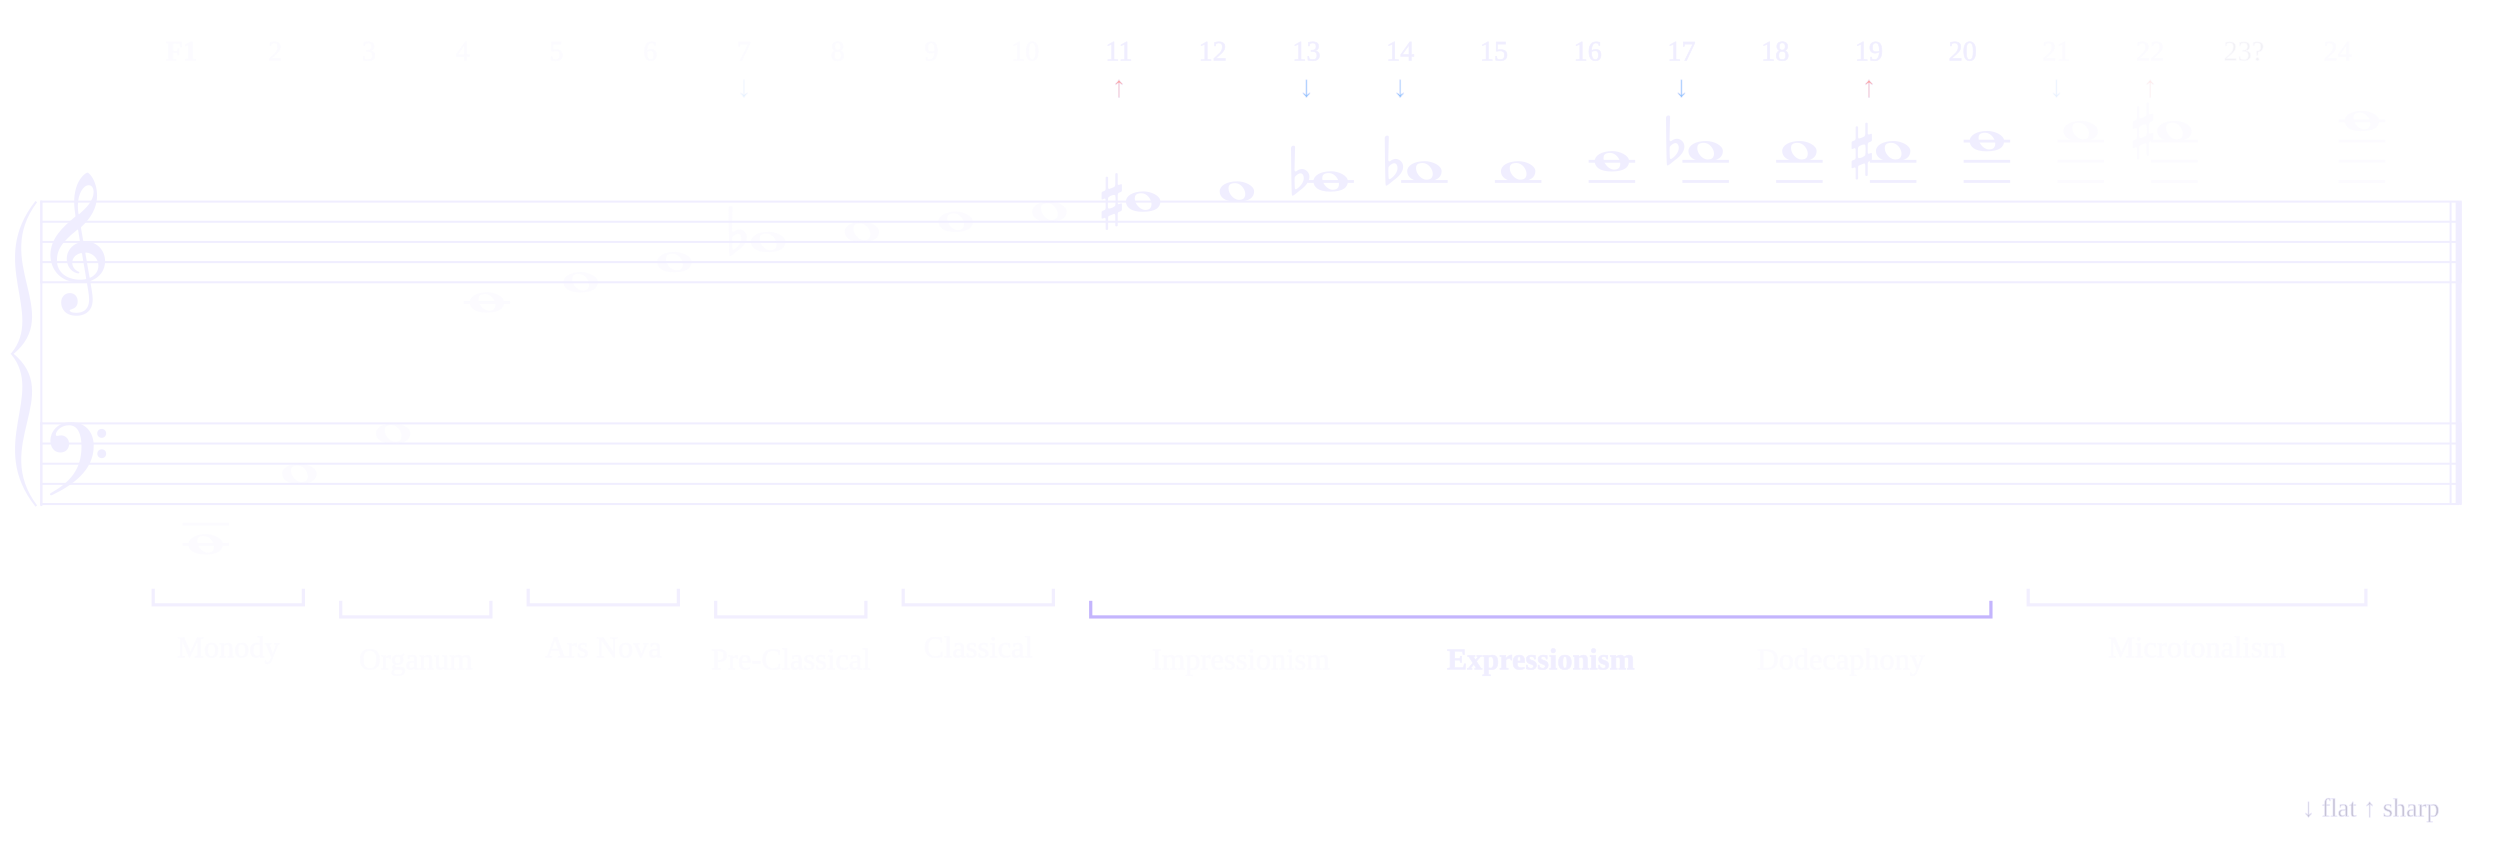
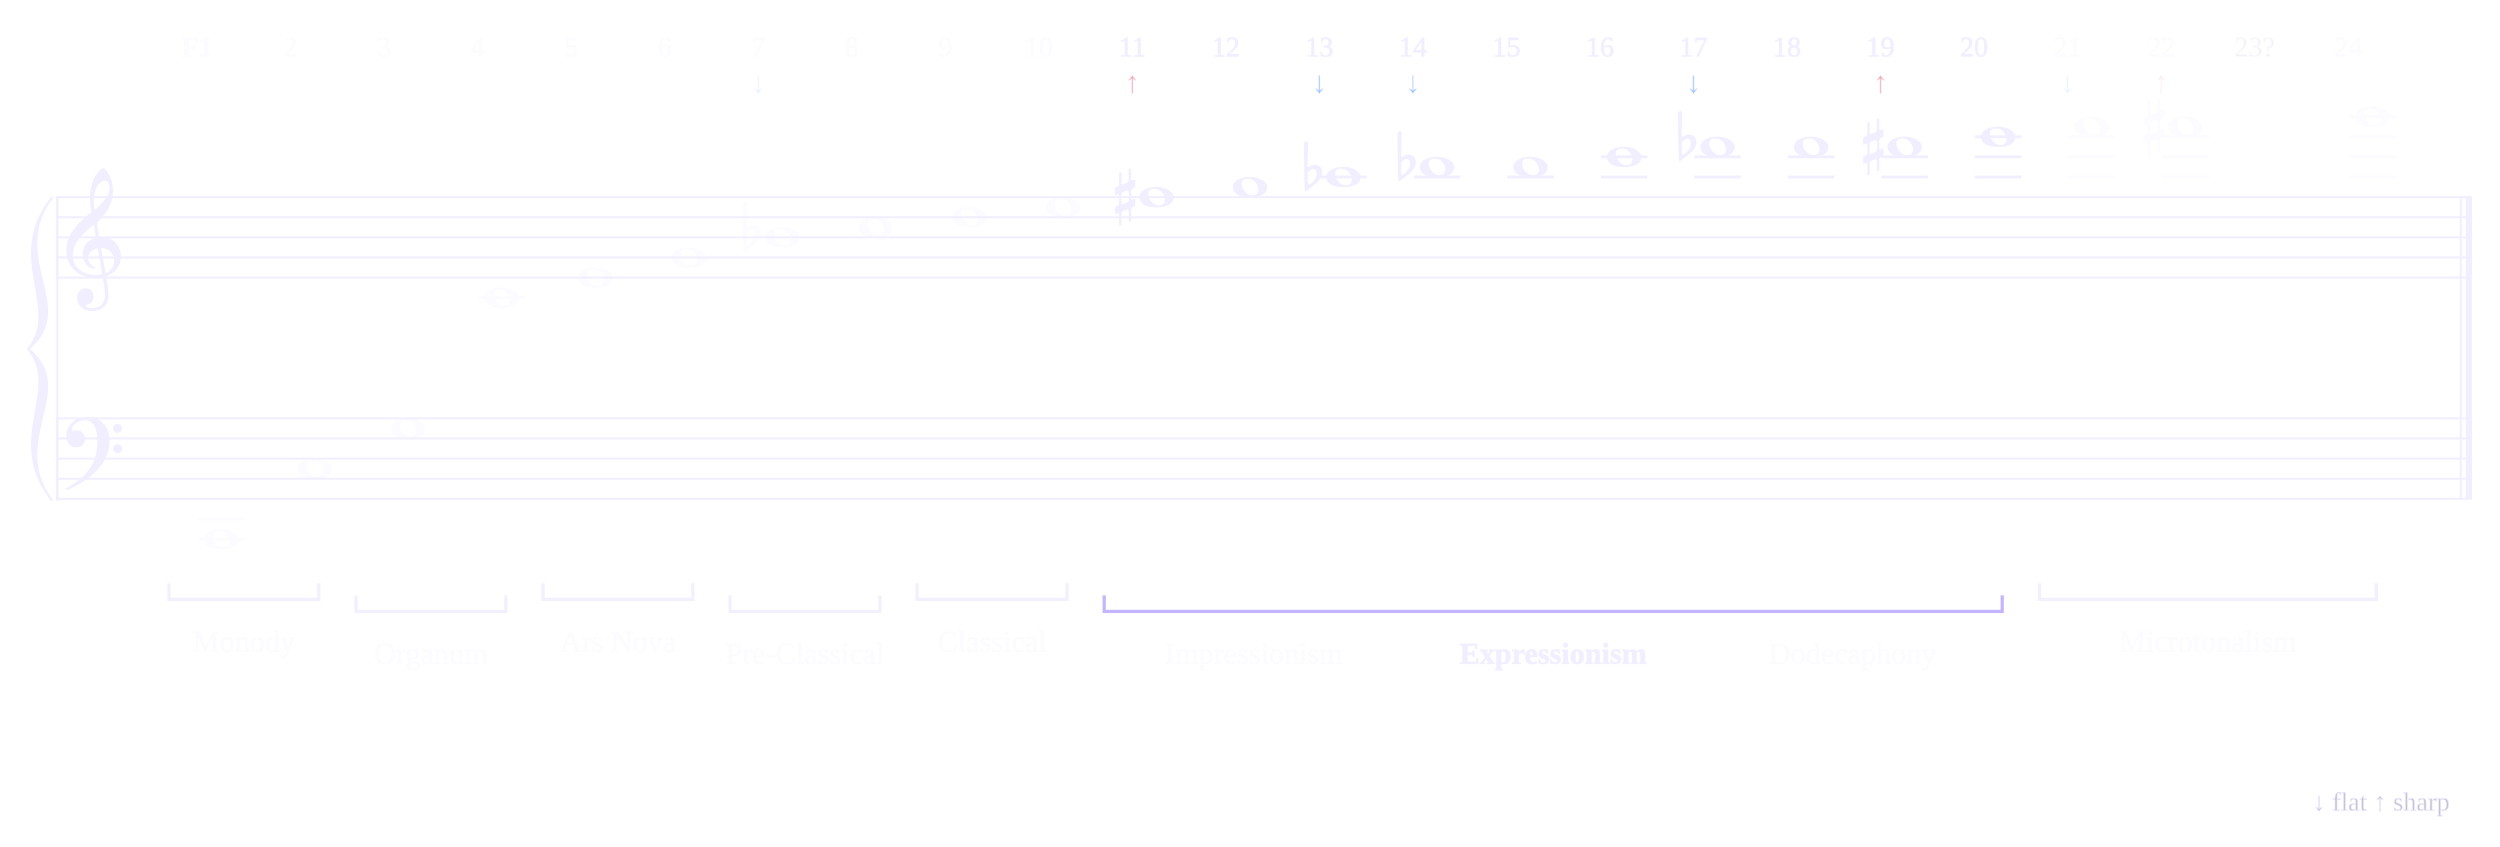
- <svg xmlns="http://www.w3.org/2000/svg" stroke-width="0.3" stroke-dasharray="none" fill="#f0eeff" stroke="#f0eeff" font-family="Arial, sans-serif" font-size="10pt" font-weight="normal" font-style="normal" viewBox="0 0 1240 420" role="img" style="width: 1240px; height: 420px;">
+ <svg xmlns="http://www.w3.org/2000/svg" stroke-width="0.3" stroke-dasharray="none" fill="#f0eeff" stroke="#f0eeff" font-family="Arial, sans-serif" font-size="10pt" font-weight="normal" font-style="normal" viewBox="-8 3 1243 419" style="width: 1240px; height: 420px;" role="img">
  <g class="vf-stave" id="vf-auto6335" stroke-width="1" fill="#f0eeff" stroke="#f0eeff">
    <path fill="none" d="M20 100L1220 100" />
    <path fill="none" d="M20 110L1220 110" />
    <path fill="none" d="M20 120L1220 120" />
    <path fill="none" d="M20 130L1220 130" />
    <path fill="none" d="M20 140L1220 140" />
  </g>
  <g class="vf-stavebarline" id="vf-auto6336" fill="#f0eeff" stroke="#f0eeff">
    <rect x="20" y="99.5" width="1" height="41" stroke="none" />
  </g>
  <g class="vf-stavebarline" id="vf-auto6337" fill="#f0eeff" stroke="#f0eeff">
    <rect x="1220" y="99.5" width="1" height="41" stroke="none" />
  </g>
  <g class="vf-clef" id="vf-auto6338" fill="#f0eeff" stroke="#f0eeff">
    <path stroke="none" d="M40.191 113.208C40.135 112.731,40.191 112.703,40.444 112.45C44.824 108.378,48.138 103.24,48.138 97.034C48.138 93.524,47.155 90.042,45.498 87.627C44.881 86.729,43.842 85.606,43.392 85.606C42.831 85.606,41.567 86.644,40.781 87.543C37.776 90.856,36.794 95.911,36.794 100.123C36.794 102.454,37.102 105.093,37.383 106.75C37.468 107.227,37.496 107.311,37.018 107.733C31.178 112.534,25 118.319,25 126.49C25 133.51,29.802 140.193,39.714 140.193C40.641 140.193,41.708 140.109,42.522 139.94C42.943 139.856,43.027 139.828,43.112 140.305C43.589 143.029,44.207 146.539,44.207 148.449C44.207 154.43,40.163 155.16,37.776 155.16C35.586 155.16,34.547 154.514,34.547 153.98C34.547 153.7,34.912 153.587,35.839 153.278C37.102 152.913,38.535 151.846,38.535 149.488C38.535 147.269,37.131 145.36,34.66 145.36C31.964 145.36,30.335 147.522,30.335 150.021C30.335 152.632,31.908 156.62,38.029 156.62C40.725 156.62,45.976 155.384,45.976 148.533C45.976 146.202,45.246 142.383,44.824 139.856C44.74 139.379,44.768 139.435,45.33 139.182C49.43 137.554,52.125 134.128,52.125 129.551C52.125 124.384,48.334 119.807,42.382 119.807C41.343 119.807,41.343 119.807,41.202 119.077M44.01 91.867C45.33 91.867,46.425 92.962,46.425 95.181C46.425 99.674,42.578 103.324,39.405 106.104C39.124 106.357,38.956 106.3,38.872 105.767C38.703 104.728,38.619 103.352,38.619 102.06C38.619 95.742,41.539 91.867,44.01 91.867M39.602 119.414C39.714 120.172,39.714 120.144,38.984 120.369C35.446 121.576,33.115 124.777,33.115 128.231C33.115 131.853,35.025 134.437,37.776 135.391C38.113 135.504,38.591 135.616,38.872 135.616C39.18 135.616,39.349 135.419,39.349 135.167C39.349 134.886,39.04 134.774,38.759 134.661C37.046 133.931,35.839 132.19,35.839 130.337C35.839 128.006,37.411 126.293,39.882 125.591C40.528 125.423,40.612 125.479,40.697 125.928L42.718 137.975C42.803 138.424,42.747 138.424,42.157 138.536C41.511 138.649,40.697 138.733,39.882 138.733C32.806 138.733,28.229 134.802,28.229 129.186C28.229 126.799,28.65 123.598,31.992 119.807C34.435 117.111,36.288 115.595,38.17 114.079C38.591 113.742,38.675 113.798,38.759 114.219M42.382 125.844C42.297 125.339,42.353 125.226,42.831 125.283C46.116 125.563,48.812 128.315,48.812 131.853C48.812 134.409,47.267 136.458,45.021 137.61C44.544 137.834,44.459 137.834,44.375 137.357" />
  </g>
  <g class="vf-stave" id="vf-auto6339" stroke-width="1" fill="#f0eeff" stroke="#f0eeff">
    <path fill="none" d="M20 210L1220 210" />
    <path fill="none" d="M20 220L1220 220" />
    <path fill="none" d="M20 230L1220 230" />
    <path fill="none" d="M20 240L1220 240" />
    <path fill="none" d="M20 250L1220 250" />
  </g>
  <g class="vf-stavebarline" id="vf-auto6340" fill="#f0eeff" stroke="#f0eeff">
    <rect x="20" y="209.5" width="1" height="41" stroke="none" />
  </g>
  <g class="vf-stavebarline" id="vf-auto6341" fill="#f0eeff" stroke="#f0eeff">
    <rect x="1220" y="209.5" width="1" height="41" stroke="none" />
  </g>
  <g class="vf-clef" id="vf-auto6342" fill="#f0eeff" stroke="#f0eeff">
    <path stroke="none" d="M35.193 209.414C28.145 209.414,25 214.552,25 218.428C25 221.657,26.685 224.437,29.97 224.437C32.525 224.437,34.266 222.668,34.266 220.168C34.266 217.585,32.357 215.956,30.391 215.956C29.296 215.956,28.875 216.237,28.37 216.237C27.836 216.237,27.696 215.928,27.696 215.507C27.696 213.907,30.139 210.93,34.266 210.93C38.535 210.93,40.416 215.142,40.416 221.488C40.416 232.776,34.828 239.094,25.393 244.458C25.028 244.654,24.803 244.879,24.803 245.188C24.803 245.44,24.972 245.665,25.337 245.665C25.534 245.665,25.758 245.609,26.011 245.469C35.951 240.611,46.481 233.422,46.481 221.123C46.481 214.103,42.185 209.414,35.193 209.414M50.44 212.727C49.177 212.727,48.222 213.682,48.222 214.946C48.222 216.209,49.177 217.164,50.44 217.164C51.676 217.164,52.659 216.209,52.659 214.946C52.659 213.682,51.676 212.727,50.44 212.727M50.469 222.864C49.233 222.864,48.278 223.791,48.278 225.054C48.278 226.318,49.233 227.245,50.469 227.245C51.732 227.245,52.659 226.318,52.659 225.054C52.659 223.791,51.732 222.864,50.469 222.864" />
  </g>
  <path fill="#f0eeff" stroke="none" d="M18 100C-4.8 130.2,31.2 155.115,6 175.5C31.2 195.885,-4.8 220.8,18 251C-6 220.8,22.8 195.885,6 175.5C22.8 155.115,-6 130.2,18 100" />
  <path stroke-width="1" fill="none" stroke="#f0eeff" d="M18 100C-4.8 130.2,31.2 155.115,6 175.5C31.2 195.885,-4.8 220.8,18 251C-6 220.8,22.8 195.885,6 175.5C22.8 155.115,-6 130.2,18 100" />
  <rect x="20" y="100" width="1" height="151" fill="#f0eeff" stroke="none" />
  <rect x="1215" y="100" width="1" height="150" fill="#f0eeff" stroke="none" />
  <rect x="1218" y="100" width="3" height="150" fill="#f0eeff" stroke="none" />
  <g fill="#f0eeff" stroke="#f0eeff" opacity="0.22">
    <g class="vf-stavenote" id="vf-auto6346">
      <path stroke-width="1.4" fill="none" stroke="#f0eeff" d="M90.464 260L113.536 260" />
      <path stroke-width="1.4" fill="none" stroke="#f0eeff" d="M90.464 270L113.536 270" />
      <g class="vf-notehead" id="vf-auto6349" pointer-events="bounding-box">
        <path stroke="none" d="M102.197 264.946C96.833 264.946,93.464 267.164,93.464 269.916C93.464 272.64,95.766 275.054,101.803 275.054C108.43 275.054,110.536 272.752,110.536 269.916C110.536 267.052,105.959 264.946,102.197 264.946M97.956 267.445C98.406 266.041,99.894 265.844,101.158 265.844C103.938 265.844,106.156 268.821,106.156 271.264C106.156 272.499,105.622 273.65,104.303 273.959C103.909 274.072,103.46 274.128,103.039 274.128C101.579 274.128,100.091 273.145,99.248 272.022C98.434 271.095,97.844 269.719,97.844 268.428C97.844 268.091,97.872 267.782,97.956 267.445" />
      </g>
    </g>
    <text x="90" y="30" fill="#f0eeff" font-family="Georgia, &quot;Times New Roman&quot;, serif" font-size="14" text-anchor="middle" font-weight="bold">F1</text>
  </g>
  <g fill="#f0eeff" stroke="#f0eeff" opacity="0.22">
    <g class="vf-stavenote" id="vf-auto6350">
      <g class="vf-notehead" id="vf-auto6353" pointer-events="bounding-box">
        <path stroke="none" d="M148.697 229.946C143.333 229.946,139.964 232.164,139.964 234.916C139.964 237.64,142.266 240.054,148.303 240.054C154.93 240.054,157.036 237.752,157.036 234.916C157.036 232.052,152.459 229.946,148.697 229.946M144.456 232.445C144.906 231.041,146.394 230.844,147.658 230.844C150.438 230.844,152.656 233.821,152.656 236.264C152.656 237.499,152.122 238.65,150.803 238.959C150.409 239.072,149.96 239.128,149.539 239.128C148.079 239.128,146.591 238.145,145.748 237.022C144.934 236.095,144.344 234.719,144.344 233.428C144.344 233.091,144.372 232.782,144.456 232.445" />
      </g>
    </g>
    <text x="136.5" y="30" fill="#f0eeff" font-family="Georgia, &quot;Times New Roman&quot;, serif" font-size="14" text-anchor="middle">2</text>
  </g>
  <g fill="#f0eeff" stroke="#f0eeff" opacity="0.22">
    <g class="vf-stavenote" id="vf-auto6354">
      <g class="vf-notehead" id="vf-auto6357" pointer-events="bounding-box">
        <path stroke="none" d="M195.197 209.946C189.833 209.946,186.464 212.164,186.464 214.916C186.464 217.64,188.766 220.054,194.803 220.054C201.43 220.054,203.536 217.752,203.536 214.916C203.536 212.052,198.959 209.946,195.197 209.946M190.956 212.445C191.406 211.041,192.894 210.844,194.158 210.844C196.938 210.844,199.156 213.821,199.156 216.264C199.156 217.499,198.622 218.65,197.303 218.959C196.909 219.072,196.46 219.128,196.039 219.128C194.579 219.128,193.091 218.145,192.248 217.022C191.434 216.095,190.844 214.719,190.844 213.428C190.844 213.091,190.872 212.782,190.956 212.445" />
      </g>
    </g>
    <text x="183" y="30" fill="#f0eeff" font-family="Georgia, &quot;Times New Roman&quot;, serif" font-size="14" text-anchor="middle">3</text>
  </g>
  <g fill="#f0eeff" stroke="#f0eeff" opacity="0.22">
    <g class="vf-stavenote" id="vf-auto6358">
      <path stroke-width="1.4" fill="none" stroke="#f0eeff" d="M229.964 150L253.036 150" />
      <g class="vf-notehead" id="vf-auto6361" pointer-events="bounding-box">
        <path stroke="none" d="M241.697 144.946C236.333 144.946,232.964 147.164,232.964 149.916C232.964 152.64,235.266 155.054,241.303 155.054C247.93 155.054,250.036 152.752,250.036 149.916C250.036 147.052,245.459 144.946,241.697 144.946M237.456 147.445C237.906 146.041,239.394 145.844,240.658 145.844C243.438 145.844,245.656 148.821,245.656 151.264C245.656 152.499,245.122 153.65,243.803 153.959C243.409 154.072,242.96 154.128,242.539 154.128C241.079 154.128,239.591 153.145,238.748 152.022C237.934 151.095,237.344 149.719,237.344 148.428C237.344 148.091,237.372 147.782,237.456 147.445" />
      </g>
    </g>
    <text x="229.5" y="30" fill="#f0eeff" font-family="Georgia, &quot;Times New Roman&quot;, serif" font-size="14" text-anchor="middle">4</text>
  </g>
  <g fill="#f0eeff" stroke="#f0eeff" opacity="0.22">
    <g class="vf-stavenote" id="vf-auto6362">
      <g class="vf-notehead" id="vf-auto6365" pointer-events="bounding-box">
        <path stroke="none" d="M288.197 134.946C282.833 134.946,279.464 137.164,279.464 139.916C279.464 142.64,281.766 145.054,287.803 145.054C294.43 145.054,296.536 142.752,296.536 139.916C296.536 137.052,291.959 134.946,288.197 134.946M283.956 137.445C284.406 136.041,285.894 135.844,287.158 135.844C289.938 135.844,292.156 138.821,292.156 141.264C292.156 142.499,291.622 143.65,290.303 143.959C289.909 144.072,289.46 144.128,289.039 144.128C287.579 144.128,286.091 143.145,285.248 142.022C284.434 141.095,283.844 139.719,283.844 138.428C283.844 138.091,283.872 137.782,283.956 137.445" />
      </g>
    </g>
    <text x="276" y="30" fill="#f0eeff" font-family="Georgia, &quot;Times New Roman&quot;, serif" font-size="14" text-anchor="middle">5</text>
  </g>
  <g fill="#f0eeff" stroke="#f0eeff" opacity="0.22">
    <g class="vf-stavenote" id="vf-auto6366">
      <g class="vf-notehead" id="vf-auto6369" pointer-events="bounding-box">
        <path stroke="none" d="M334.697 124.946C329.333 124.946,325.964 127.164,325.964 129.916C325.964 132.64,328.266 135.054,334.303 135.054C340.93 135.054,343.036 132.752,343.036 129.916C343.036 127.052,338.459 124.946,334.697 124.946M330.456 127.445C330.906 126.041,332.394 125.844,333.658 125.844C336.438 125.844,338.656 128.821,338.656 131.264C338.656 132.499,338.122 133.65,336.803 133.959C336.409 134.072,335.96 134.128,335.539 134.128C334.079 134.128,332.591 133.145,331.748 132.022C330.934 131.095,330.344 129.719,330.344 128.428C330.344 128.091,330.372 127.782,330.456 127.445" />
      </g>
    </g>
    <text x="322.5" y="30" fill="#f0eeff" font-family="Georgia, &quot;Times New Roman&quot;, serif" font-size="14" text-anchor="middle">6</text>
  </g>
  <g fill="#f0eeff" stroke="#f0eeff" opacity="0.22">
    <g class="vf-stavenote" id="vf-auto6370">
      <g class="vf-notehead" id="vf-auto6373" pointer-events="bounding-box">
        <path stroke="none" d="M381.197 114.946C375.833 114.946,372.464 117.164,372.464 119.916C372.464 122.64,374.766 125.054,380.803 125.054C387.43 125.054,389.536 122.752,389.536 119.916C389.536 117.052,384.959 114.946,381.197 114.946M376.956 117.445C377.406 116.041,378.894 115.844,380.158 115.844C382.938 115.844,385.156 118.821,385.156 121.264C385.156 122.499,384.622 123.65,383.303 123.959C382.909 124.072,382.46 124.128,382.039 124.128C380.579 124.128,379.091 123.145,378.248 122.022C377.434 121.095,376.844 119.719,376.844 118.428C376.844 118.091,376.872 117.782,376.956 117.445" />
        <path stroke="none" d="M361.815 126.88C361.955 127.048,362.068 127.076,362.18 127.076C362.32 127.076,362.433 126.992,362.433 126.992C363.64 126.318,364.623 125.223,365.634 124.521C369.228 122.022,370.464 119.551,370.464 117.697C370.464 115.395,368.695 113.935,366.841 113.822C366.139 113.822,365.185 114.131,364.623 114.496C364.37 114.693,363.921 115.058,363.724 115.058C363.64 115.058,363.612 115.058,363.528 115.03C363.247 114.918,363.079 114.609,363.079 114.328C363.107 113.457,363.359 103.742,363.359 102.927C363.359 102.478,362.994 102.253,362.601 102.253C362.012 102.253,361.366 102.647,361.338 103.377C361.338 103.377,361.506 126.458,361.815 126.88M363.247 123.285C363.247 123.285,363.107 120.842,363.107 119.242C363.107 118.596,363.163 118.091,363.191 117.95C363.472 117.136,365.1 115.956,366.027 115.956C367.206 115.956,367.684 117.304,367.684 118.315C367.684 120.477,365.83 122.668,364.09 123.763C363.921 123.847,363.809 123.875,363.696 123.875C363.331 123.875,363.247 123.482,363.247 123.285" />
      </g>
    </g>
    <text x="369" y="30" fill="#f0eeff" font-family="Georgia, &quot;Times New Roman&quot;, serif" font-size="14" text-anchor="middle">7</text>
    <text x="369" y="48" fill="#93c5fd" font-family="Georgia, &quot;Times New Roman&quot;, serif" font-size="15" text-anchor="middle">↓</text>
  </g>
  <g fill="#f0eeff" stroke="#f0eeff" opacity="0.22">
    <g class="vf-stavenote" id="vf-auto6376">
      <g class="vf-notehead" id="vf-auto6379" pointer-events="bounding-box">
        <path stroke="none" d="M427.697 109.946C422.333 109.946,418.964 112.164,418.964 114.916C418.964 117.64,421.266 120.054,427.303 120.054C433.93 120.054,436.036 117.752,436.036 114.916C436.036 112.052,431.459 109.946,427.697 109.946M423.456 112.445C423.906 111.041,425.394 110.844,426.658 110.844C429.438 110.844,431.656 113.821,431.656 116.264C431.656 117.499,431.122 118.65,429.803 118.959C429.409 119.072,428.96 119.128,428.539 119.128C427.079 119.128,425.591 118.145,424.748 117.022C423.934 116.095,423.344 114.719,423.344 113.428C423.344 113.091,423.372 112.782,423.456 112.445" />
      </g>
    </g>
    <text x="415.5" y="30" fill="#f0eeff" font-family="Georgia, &quot;Times New Roman&quot;, serif" font-size="14" text-anchor="middle">8</text>
  </g>
  <g fill="#f0eeff" stroke="#f0eeff" opacity="0.22">
    <g class="vf-stavenote" id="vf-auto6380">
      <g class="vf-notehead" id="vf-auto6383" pointer-events="bounding-box">
        <path stroke="none" d="M474.197 104.946C468.833 104.946,465.464 107.164,465.464 109.916C465.464 112.64,467.766 115.054,473.803 115.054C480.43 115.054,482.536 112.752,482.536 109.916C482.536 107.052,477.959 104.946,474.197 104.946M469.956 107.445C470.406 106.041,471.894 105.844,473.158 105.844C475.938 105.844,478.156 108.821,478.156 111.264C478.156 112.499,477.622 113.65,476.303 113.959C475.909 114.072,475.46 114.128,475.039 114.128C473.579 114.128,472.091 113.145,471.248 112.022C470.434 111.095,469.844 109.719,469.844 108.428C469.844 108.091,469.872 107.782,469.956 107.445" />
      </g>
    </g>
    <text x="462" y="30" fill="#f0eeff" font-family="Georgia, &quot;Times New Roman&quot;, serif" font-size="14" text-anchor="middle">9</text>
  </g>
  <g fill="#f0eeff" stroke="#f0eeff" opacity="0.22">
    <g class="vf-stavenote" id="vf-auto6384">
      <g class="vf-notehead" id="vf-auto6387" pointer-events="bounding-box">
        <path stroke="none" d="M520.697 99.946C515.333 99.946,511.964 102.164,511.964 104.916C511.964 107.64,514.266 110.054,520.303 110.054C526.93 110.054,529.036 107.752,529.036 104.916C529.036 102.052,524.459 99.946,520.697 99.946M516.456 102.445C516.906 101.041,518.394 100.844,519.658 100.844C522.438 100.844,524.656 103.821,524.656 106.264C524.656 107.499,524.122 108.65,522.803 108.959C522.409 109.072,521.96 109.128,521.539 109.128C520.079 109.128,518.591 108.145,517.748 107.022C516.934 106.095,516.344 104.719,516.344 103.428C516.344 103.091,516.372 102.782,516.456 102.445" />
      </g>
    </g>
    <text x="508.5" y="30" fill="#f0eeff" font-family="Georgia, &quot;Times New Roman&quot;, serif" font-size="14" text-anchor="middle">10</text>
  </g>
  <g fill="#f0eeff" stroke="#f0eeff">
    <g class="vf-stavenote" id="vf-auto6388">
      <g class="vf-notehead" id="vf-auto6391" pointer-events="bounding-box">
        <path stroke="none" d="M567.197 94.946C561.833 94.946,558.464 97.164,558.464 99.916C558.464 102.64,560.766 105.054,566.803 105.054C573.43 105.054,575.536 102.752,575.536 99.916C575.536 97.052,570.959 94.946,567.197 94.946M562.956 97.445C563.406 96.041,564.894 95.844,566.158 95.844C568.938 95.844,571.156 98.821,571.156 101.264C571.156 102.499,570.622 103.65,569.303 103.959C568.909 104.072,568.46 104.128,568.039 104.128C566.579 104.128,565.091 103.145,564.248 102.022C563.434 101.095,562.844 99.719,562.844 98.428C562.844 98.091,562.872 97.782,562.956 97.445" />
        <path stroke="none" d="M555.958 95.226C556.239 95.114,556.464 94.777,556.464 94.552L556.464 91.66C556.464 91.464,556.323 91.351,556.155 91.351C556.099 91.351,556.042 91.351,555.958 91.379C555.958 91.379,555.144 91.716,554.947 91.744C554.667 91.744,554.386 91.548,554.386 91.239L554.386 86.297C554.386 86.044,554.133 85.848,553.824 85.848C553.431 85.848,553.178 86.044,553.178 86.297L553.178 91.548C553.122 91.941,553.01 92.475,552.645 92.727C552.167 93.008,550.792 93.57,550.09 93.738C549.753 93.738,549.612 93.261,549.612 92.924L549.612 88.066C549.612 87.841,549.331 87.617,549.051 87.617C548.657 87.617,548.405 87.841,548.405 88.066L548.405 93.542C548.405 94.103,548.152 94.496,547.927 94.609C547.675 94.749,546.86 95.058,546.86 95.058C546.58 95.142,546.383 95.479,546.383 95.704L546.383 98.596C546.383 98.821,546.495 98.961,546.748 98.961L546.832 98.905C546.86 98.905,547.478 98.652,547.787 98.512L547.843 98.456C548.152 98.456,548.405 98.877,548.405 99.186L548.405 103.201C548.405 103.65,548.208 104.015,547.955 104.128C547.731 104.212,546.86 104.577,546.86 104.577C546.58 104.661,546.383 104.97,546.383 105.223L546.383 108.087C546.383 108.34,546.495 108.452,546.748 108.452L546.832 108.424C546.86 108.424,547.422 108.171,547.787 108.059C547.843 108.003,547.871 108.003,547.927 108.003C548.208 108.003,548.405 108.452,548.405 108.649L548.405 113.619C548.405 113.872,548.657 114.068,548.938 114.068C549.331 114.068,549.612 113.872,549.612 113.619L549.612 108.003C549.612 107.469,549.809 107.188,550.033 107.104L552.476 106.093C552.476 106.093,552.532 106.093,552.532 106.093L552.617 106.065C552.982 106.065,553.178 106.543,553.178 106.795L553.178 111.85C553.178 112.102,553.431 112.299,553.712 112.299C554.133 112.299,554.386 112.102,554.386 111.85L554.386 106.093C554.386 105.784,554.554 105.307,554.835 105.167C555.116 105.054,555.958 104.717,555.958 104.717C556.239 104.605,556.464 104.296,556.464 104.044L556.464 101.179C556.464 100.983,556.323 100.842,556.155 100.842C556.099 100.842,556.042 100.842,555.958 100.899L554.919 101.292C554.667 101.292,554.386 101.039,554.386 100.562L554.386 96.799C554.386 96.518,554.582 95.76,554.919 95.62M553.178 101.825C552.926 102.64,551.044 103.426,550.09 103.426C549.865 103.426,549.668 103.37,549.612 103.229C549.528 103.061,549.5 102.19,549.5 101.207C549.5 99.972,549.528 98.54,549.612 98.231C549.696 97.529,551.55 96.687,552.561 96.687C552.841 96.687,553.094 96.771,553.178 96.939C553.263 97.136,553.347 98.147,553.347 99.242C553.347 100.337,553.263 101.46,553.178 101.825" />
      </g>
    </g>
    <text x="555" y="30" fill="#f0eeff" font-family="Georgia, &quot;Times New Roman&quot;, serif" font-size="14" text-anchor="middle">11</text>
    <text x="555" y="48" fill="#fca5a5" font-family="Georgia, &quot;Times New Roman&quot;, serif" font-size="15" text-anchor="middle">↑</text>
  </g>
  <g fill="#f0eeff" stroke="#f0eeff">
    <g class="vf-stavenote" id="vf-auto6394">
      <g class="vf-notehead" id="vf-auto6397" pointer-events="bounding-box">
        <path stroke="none" d="M613.697 89.946C608.333 89.946,604.964 92.164,604.964 94.916C604.964 97.64,607.266 100.054,613.303 100.054C619.93 100.054,622.036 97.752,622.036 94.916C622.036 92.052,617.459 89.946,613.697 89.946M609.456 92.445C609.906 91.041,611.394 90.844,612.658 90.844C615.438 90.844,617.656 93.821,617.656 96.264C617.656 97.499,617.122 98.65,615.803 98.959C615.409 99.072,614.96 99.128,614.539 99.128C613.079 99.128,611.591 98.145,610.748 97.022C609.934 96.095,609.344 94.719,609.344 93.428C609.344 93.091,609.372 92.782,609.456 92.445" />
      </g>
    </g>
    <text x="601.5" y="30" fill="#f0eeff" font-family="Georgia, &quot;Times New Roman&quot;, serif" font-size="14" text-anchor="middle">12</text>
  </g>
  <g fill="#f0eeff" stroke="#f0eeff">
    <g class="vf-stavenote" id="vf-auto6398">
      <path stroke-width="1.4" fill="none" stroke="#f0eeff" d="M648.464 90L671.536 90" />
      <g class="vf-notehead" id="vf-auto6401" pointer-events="bounding-box">
        <path stroke="none" d="M660.197 84.946C654.833 84.946,651.464 87.164,651.464 89.916C651.464 92.64,653.766 95.054,659.803 95.054C666.43 95.054,668.536 92.752,668.536 89.916C668.536 87.052,663.959 84.946,660.197 84.946M655.956 87.445C656.406 86.041,657.894 85.844,659.158 85.844C661.938 85.844,664.156 88.821,664.156 91.264C664.156 92.499,663.622 93.65,662.303 93.959C661.909 94.072,661.46 94.128,661.039 94.128C659.579 94.128,658.091 93.145,657.248 92.022C656.434 91.095,655.844 89.719,655.844 88.428C655.844 88.091,655.872 87.782,655.956 87.445" />
        <path stroke="none" d="M640.815 96.88C640.955 97.048,641.068 97.076,641.18 97.076C641.32 97.076,641.433 96.992,641.433 96.992C642.64 96.318,643.623 95.223,644.634 94.521C648.228 92.022,649.464 89.551,649.464 87.697C649.464 85.395,647.695 83.935,645.841 83.822C645.139 83.822,644.185 84.131,643.623 84.496C643.37 84.693,642.921 85.058,642.724 85.058C642.64 85.058,642.612 85.058,642.528 85.03C642.247 84.918,642.079 84.609,642.079 84.328C642.107 83.457,642.359 73.742,642.359 72.927C642.359 72.478,641.994 72.253,641.601 72.253C641.012 72.253,640.366 72.647,640.338 73.377C640.338 73.377,640.506 96.458,640.815 96.88M642.247 93.285C642.247 93.285,642.107 90.842,642.107 89.242C642.107 88.596,642.163 88.091,642.191 87.95C642.472 87.136,644.1 85.956,645.027 85.956C646.206 85.956,646.684 87.304,646.684 88.315C646.684 90.477,644.83 92.668,643.09 93.763C642.921 93.847,642.809 93.875,642.696 93.875C642.331 93.875,642.247 93.482,642.247 93.285" />
      </g>
    </g>
    <text x="648" y="30" fill="#f0eeff" font-family="Georgia, &quot;Times New Roman&quot;, serif" font-size="14" text-anchor="middle">13</text>
    <text x="648" y="48" fill="#93c5fd" font-family="Georgia, &quot;Times New Roman&quot;, serif" font-size="15" text-anchor="middle">↓</text>
  </g>
  <g fill="#f0eeff" stroke="#f0eeff">
    <g class="vf-stavenote" id="vf-auto6404">
      <path stroke-width="1.4" fill="none" stroke="#f0eeff" d="M694.964 90L718.036 90" />
      <g class="vf-notehead" id="vf-auto6407" pointer-events="bounding-box">
        <path stroke="none" d="M706.697 79.946C701.333 79.946,697.964 82.164,697.964 84.916C697.964 87.64,700.266 90.054,706.303 90.054C712.93 90.054,715.036 87.752,715.036 84.916C715.036 82.052,710.459 79.946,706.697 79.946M702.456 82.445C702.906 81.041,704.394 80.844,705.658 80.844C708.438 80.844,710.656 83.821,710.656 86.264C710.656 87.499,710.122 88.65,708.803 88.959C708.409 89.072,707.96 89.128,707.539 89.128C706.079 89.128,704.591 88.145,703.748 87.022C702.934 86.095,702.344 84.719,702.344 83.428C702.344 83.091,702.372 82.782,702.456 82.445" />
        <path stroke="none" d="M687.315 91.88C687.455 92.048,687.568 92.076,687.68 92.076C687.82 92.076,687.933 91.992,687.933 91.992C689.14 91.318,690.123 90.223,691.134 89.521C694.728 87.022,695.964 84.551,695.964 82.697C695.964 80.395,694.195 78.935,692.341 78.822C691.639 78.822,690.685 79.131,690.123 79.496C689.87 79.693,689.421 80.058,689.224 80.058C689.14 80.058,689.112 80.058,689.028 80.03C688.747 79.918,688.579 79.609,688.579 79.328C688.607 78.457,688.859 68.742,688.859 67.927C688.859 67.478,688.494 67.253,688.101 67.253C687.512 67.253,686.866 67.647,686.838 68.377C686.838 68.377,687.006 91.458,687.315 91.88M688.747 88.285C688.747 88.285,688.607 85.842,688.607 84.242C688.607 83.596,688.663 83.091,688.691 82.95C688.972 82.136,690.6 80.956,691.527 80.956C692.706 80.956,693.184 82.304,693.184 83.315C693.184 85.477,691.33 87.668,689.59 88.763C689.421 88.847,689.309 88.875,689.196 88.875C688.831 88.875,688.747 88.482,688.747 88.285" />
      </g>
    </g>
    <text x="694.5" y="30" fill="#f0eeff" font-family="Georgia, &quot;Times New Roman&quot;, serif" font-size="14" text-anchor="middle">14</text>
    <text x="694.5" y="48" fill="#93c5fd" font-family="Georgia, &quot;Times New Roman&quot;, serif" font-size="15" text-anchor="middle">↓</text>
  </g>
  <g fill="#f0eeff" stroke="#f0eeff">
    <g class="vf-stavenote" id="vf-auto6410">
      <path stroke-width="1.4" fill="none" stroke="#f0eeff" d="M741.464 90L764.536 90" />
      <g class="vf-notehead" id="vf-auto6413" pointer-events="bounding-box">
        <path stroke="none" d="M753.197 79.946C747.833 79.946,744.464 82.164,744.464 84.916C744.464 87.64,746.766 90.054,752.803 90.054C759.43 90.054,761.536 87.752,761.536 84.916C761.536 82.052,756.959 79.946,753.197 79.946M748.956 82.445C749.406 81.041,750.894 80.844,752.158 80.844C754.938 80.844,757.156 83.821,757.156 86.264C757.156 87.499,756.622 88.65,755.303 88.959C754.909 89.072,754.46 89.128,754.039 89.128C752.579 89.128,751.091 88.145,750.248 87.022C749.434 86.095,748.844 84.719,748.844 83.428C748.844 83.091,748.872 82.782,748.956 82.445" />
      </g>
    </g>
    <text x="741" y="30" fill="#f0eeff" font-family="Georgia, &quot;Times New Roman&quot;, serif" font-size="14" text-anchor="middle">15</text>
  </g>
  <g fill="#f0eeff" stroke="#f0eeff">
    <g class="vf-stavenote" id="vf-auto6414">
      <path stroke-width="1.4" fill="none" stroke="#f0eeff" d="M787.964 90L811.036 90" />
      <path stroke-width="1.4" fill="none" stroke="#f0eeff" d="M787.964 80L811.036 80" />
      <g class="vf-notehead" id="vf-auto6417" pointer-events="bounding-box">
        <path stroke="none" d="M799.697 74.946C794.333 74.946,790.964 77.164,790.964 79.916C790.964 82.64,793.266 85.054,799.303 85.054C805.93 85.054,808.036 82.752,808.036 79.916C808.036 77.052,803.459 74.946,799.697 74.946M795.456 77.445C795.906 76.041,797.394 75.844,798.658 75.844C801.438 75.844,803.656 78.821,803.656 81.264C803.656 82.499,803.122 83.65,801.803 83.959C801.409 84.072,800.96 84.128,800.539 84.128C799.079 84.128,797.591 83.145,796.748 82.022C795.934 81.095,795.344 79.719,795.344 78.428C795.344 78.091,795.372 77.782,795.456 77.445" />
      </g>
    </g>
    <text x="787.5" y="30" fill="#f0eeff" font-family="Georgia, &quot;Times New Roman&quot;, serif" font-size="14" text-anchor="middle">16</text>
  </g>
  <g fill="#f0eeff" stroke="#f0eeff">
    <g class="vf-stavenote" id="vf-auto6418">
      <path stroke-width="1.4" fill="none" stroke="#f0eeff" d="M834.464 90L857.536 90" />
      <path stroke-width="1.4" fill="none" stroke="#f0eeff" d="M834.464 80L857.536 80" />
      <g class="vf-notehead" id="vf-auto6421" pointer-events="bounding-box">
        <path stroke="none" d="M846.197 69.946C840.833 69.946,837.464 72.164,837.464 74.916C837.464 77.64,839.766 80.054,845.803 80.054C852.43 80.054,854.536 77.752,854.536 74.916C854.536 72.052,849.959 69.946,846.197 69.946M841.956 72.445C842.406 71.041,843.894 70.844,845.158 70.844C847.938 70.844,850.156 73.821,850.156 76.264C850.156 77.499,849.622 78.65,848.303 78.959C847.909 79.072,847.46 79.128,847.039 79.128C845.579 79.128,844.091 78.145,843.248 77.022C842.434 76.095,841.844 74.719,841.844 73.428C841.844 73.091,841.872 72.782,841.956 72.445" />
        <path stroke="none" d="M826.815 81.88C826.955 82.048,827.068 82.076,827.18 82.076C827.32 82.076,827.433 81.992,827.433 81.992C828.64 81.318,829.623 80.223,830.634 79.521C834.228 77.022,835.464 74.551,835.464 72.697C835.464 70.395,833.695 68.935,831.841 68.822C831.139 68.822,830.185 69.131,829.623 69.496C829.37 69.693,828.921 70.058,828.724 70.058C828.64 70.058,828.612 70.058,828.528 70.03C828.247 69.918,828.079 69.609,828.079 69.328C828.107 68.457,828.359 58.742,828.359 57.927C828.359 57.478,827.994 57.253,827.601 57.253C827.012 57.253,826.366 57.647,826.338 58.377C826.338 58.377,826.506 81.458,826.815 81.88M828.247 78.285C828.247 78.285,828.107 75.842,828.107 74.242C828.107 73.596,828.163 73.091,828.191 72.95C828.472 72.136,830.1 70.956,831.027 70.956C832.206 70.956,832.684 72.304,832.684 73.315C832.684 75.477,830.83 77.668,829.09 78.763C828.921 78.847,828.809 78.875,828.696 78.875C828.331 78.875,828.247 78.482,828.247 78.285" />
      </g>
    </g>
    <text x="834" y="30" fill="#f0eeff" font-family="Georgia, &quot;Times New Roman&quot;, serif" font-size="14" text-anchor="middle">17</text>
    <text x="834" y="48" fill="#93c5fd" font-family="Georgia, &quot;Times New Roman&quot;, serif" font-size="15" text-anchor="middle">↓</text>
  </g>
  <g fill="#f0eeff" stroke="#f0eeff">
    <g class="vf-stavenote" id="vf-auto6424">
      <path stroke-width="1.4" fill="none" stroke="#f0eeff" d="M880.964 90L904.036 90" />
      <path stroke-width="1.4" fill="none" stroke="#f0eeff" d="M880.964 80L904.036 80" />
      <g class="vf-notehead" id="vf-auto6427" pointer-events="bounding-box">
        <path stroke="none" d="M892.697 69.946C887.333 69.946,883.964 72.164,883.964 74.916C883.964 77.64,886.266 80.054,892.303 80.054C898.93 80.054,901.036 77.752,901.036 74.916C901.036 72.052,896.459 69.946,892.697 69.946M888.456 72.445C888.906 71.041,890.394 70.844,891.658 70.844C894.438 70.844,896.656 73.821,896.656 76.264C896.656 77.499,896.122 78.65,894.803 78.959C894.409 79.072,893.96 79.128,893.539 79.128C892.079 79.128,890.591 78.145,889.748 77.022C888.934 76.095,888.344 74.719,888.344 73.428C888.344 73.091,888.372 72.782,888.456 72.445" />
      </g>
    </g>
    <text x="880.5" y="30" fill="#f0eeff" font-family="Georgia, &quot;Times New Roman&quot;, serif" font-size="14" text-anchor="middle">18</text>
  </g>
  <g fill="#f0eeff" stroke="#f0eeff">
    <g class="vf-stavenote" id="vf-auto6428">
      <path stroke-width="1.4" fill="none" stroke="#f0eeff" d="M927.464 90L950.536 90" />
      <path stroke-width="1.4" fill="none" stroke="#f0eeff" d="M927.464 80L950.536 80" />
      <g class="vf-notehead" id="vf-auto6431" pointer-events="bounding-box">
        <path stroke="none" d="M939.197 69.946C933.833 69.946,930.464 72.164,930.464 74.916C930.464 77.64,932.766 80.054,938.803 80.054C945.43 80.054,947.536 77.752,947.536 74.916C947.536 72.052,942.959 69.946,939.197 69.946M934.956 72.445C935.406 71.041,936.894 70.844,938.158 70.844C940.938 70.844,943.156 73.821,943.156 76.264C943.156 77.499,942.622 78.65,941.303 78.959C940.909 79.072,940.46 79.128,940.039 79.128C938.579 79.128,937.091 78.145,936.248 77.022C935.434 76.095,934.844 74.719,934.844 73.428C934.844 73.091,934.872 72.782,934.956 72.445" />
        <path stroke="none" d="M927.958 70.226C928.239 70.114,928.464 69.777,928.464 69.552L928.464 66.66C928.464 66.464,928.323 66.351,928.155 66.351C928.099 66.351,928.042 66.351,927.958 66.379C927.958 66.379,927.144 66.716,926.947 66.744C926.667 66.744,926.386 66.548,926.386 66.239L926.386 61.297C926.386 61.044,926.133 60.848,925.824 60.848C925.431 60.848,925.178 61.044,925.178 61.297L925.178 66.548C925.122 66.941,925.01 67.475,924.645 67.727C924.167 68.008,922.792 68.57,922.09 68.738C921.753 68.738,921.612 68.261,921.612 67.924L921.612 63.066C921.612 62.841,921.331 62.617,921.051 62.617C920.657 62.617,920.405 62.841,920.405 63.066L920.405 68.542C920.405 69.103,920.152 69.496,919.927 69.609C919.675 69.749,918.86 70.058,918.86 70.058C918.58 70.142,918.383 70.479,918.383 70.704L918.383 73.596C918.383 73.821,918.495 73.961,918.748 73.961L918.832 73.905C918.86 73.905,919.478 73.652,919.787 73.512L919.843 73.456C920.152 73.456,920.405 73.877,920.405 74.186L920.405 78.201C920.405 78.65,920.208 79.015,919.955 79.128C919.731 79.212,918.86 79.577,918.86 79.577C918.58 79.661,918.383 79.97,918.383 80.223L918.383 83.087C918.383 83.34,918.495 83.452,918.748 83.452L918.832 83.424C918.86 83.424,919.422 83.171,919.787 83.059C919.843 83.003,919.871 83.003,919.927 83.003C920.208 83.003,920.405 83.452,920.405 83.649L920.405 88.619C920.405 88.872,920.657 89.068,920.938 89.068C921.331 89.068,921.612 88.872,921.612 88.619L921.612 83.003C921.612 82.469,921.809 82.188,922.033 82.104L924.476 81.093C924.476 81.093,924.532 81.093,924.532 81.093L924.617 81.065C924.982 81.065,925.178 81.543,925.178 81.795L925.178 86.85C925.178 87.102,925.431 87.299,925.712 87.299C926.133 87.299,926.386 87.102,926.386 86.85L926.386 81.093C926.386 80.784,926.554 80.307,926.835 80.167C927.116 80.054,927.958 79.717,927.958 79.717C928.239 79.605,928.464 79.296,928.464 79.044L928.464 76.179C928.464 75.983,928.323 75.842,928.155 75.842C928.099 75.842,928.042 75.842,927.958 75.899L926.919 76.292C926.667 76.292,926.386 76.039,926.386 75.562L926.386 71.799C926.386 71.518,926.582 70.76,926.919 70.62M925.178 76.825C924.926 77.64,923.044 78.426,922.09 78.426C921.865 78.426,921.668 78.37,921.612 78.229C921.528 78.061,921.5 77.19,921.5 76.207C921.5 74.972,921.528 73.54,921.612 73.231C921.696 72.529,923.55 71.687,924.561 71.687C924.841 71.687,925.094 71.771,925.178 71.939C925.263 72.136,925.347 73.147,925.347 74.242C925.347 75.337,925.263 76.46,925.178 76.825" />
      </g>
    </g>
    <text x="927" y="30" fill="#f0eeff" font-family="Georgia, &quot;Times New Roman&quot;, serif" font-size="14" text-anchor="middle">19</text>
    <text x="927" y="48" fill="#fca5a5" font-family="Georgia, &quot;Times New Roman&quot;, serif" font-size="15" text-anchor="middle">↑</text>
  </g>
  <g fill="#f0eeff" stroke="#f0eeff">
    <g class="vf-stavenote" id="vf-auto6434">
      <path stroke-width="1.4" fill="none" stroke="#f0eeff" d="M973.964 90L997.036 90" />
      <path stroke-width="1.4" fill="none" stroke="#f0eeff" d="M973.964 80L997.036 80" />
      <path stroke-width="1.4" fill="none" stroke="#f0eeff" d="M973.964 70L997.036 70" />
      <g class="vf-notehead" id="vf-auto6437" pointer-events="bounding-box">
        <path stroke="none" d="M985.697 64.946C980.333 64.946,976.964 67.164,976.964 69.916C976.964 72.64,979.266 75.054,985.303 75.054C991.93 75.054,994.036 72.752,994.036 69.916C994.036 67.052,989.459 64.946,985.697 64.946M981.456 67.445C981.906 66.041,983.394 65.844,984.658 65.844C987.438 65.844,989.656 68.821,989.656 71.264C989.656 72.499,989.122 73.65,987.803 73.959C987.409 74.072,986.96 74.128,986.539 74.128C985.079 74.128,983.591 73.145,982.748 72.022C981.934 71.095,981.344 69.719,981.344 68.428C981.344 68.091,981.372 67.782,981.456 67.445" />
      </g>
    </g>
    <text x="973.5" y="30" fill="#f0eeff" font-family="Georgia, &quot;Times New Roman&quot;, serif" font-size="14" text-anchor="middle">20</text>
  </g>
  <g fill="#f0eeff" stroke="#f0eeff" opacity="0.22">
    <g class="vf-stavenote" id="vf-auto6438">
      <path stroke-width="1.4" fill="none" stroke="#f0eeff" d="M1020.464 90L1043.536 90" />
      <path stroke-width="1.4" fill="none" stroke="#f0eeff" d="M1020.464 80L1043.536 80" />
      <path stroke-width="1.4" fill="none" stroke="#f0eeff" d="M1020.464 70L1043.536 70" />
      <g class="vf-notehead" id="vf-auto6441" pointer-events="bounding-box">
        <path stroke="none" d="M1032.197 59.946C1026.833 59.946,1023.464 62.164,1023.464 64.916C1023.464 67.64,1025.766 70.054,1031.803 70.054C1038.43 70.054,1040.536 67.752,1040.536 64.916C1040.536 62.052,1035.959 59.946,1032.197 59.946M1027.956 62.445C1028.406 61.041,1029.894 60.844,1031.158 60.844C1033.938 60.844,1036.156 63.821,1036.156 66.264C1036.156 67.499,1035.622 68.65,1034.303 68.959C1033.909 69.072,1033.46 69.128,1033.039 69.128C1031.579 69.128,1030.091 68.145,1029.248 67.022C1028.434 66.095,1027.844 64.719,1027.844 63.428C1027.844 63.091,1027.872 62.782,1027.956 62.445" />
      </g>
    </g>
    <text x="1020" y="30" fill="#f0eeff" font-family="Georgia, &quot;Times New Roman&quot;, serif" font-size="14" text-anchor="middle">21</text>
    <text x="1020" y="48" fill="#93c5fd" font-family="Georgia, &quot;Times New Roman&quot;, serif" font-size="15" text-anchor="middle">↓</text>
  </g>
  <g fill="#f0eeff" stroke="#f0eeff" opacity="0.22">
    <g class="vf-stavenote" id="vf-auto6442">
      <path stroke-width="1.4" fill="none" stroke="#f0eeff" d="M1066.964 90L1090.036 90" />
      <path stroke-width="1.4" fill="none" stroke="#f0eeff" d="M1066.964 80L1090.036 80" />
      <path stroke-width="1.4" fill="none" stroke="#f0eeff" d="M1066.964 70L1090.036 70" />
      <g class="vf-notehead" id="vf-auto6445" pointer-events="bounding-box">
        <path stroke="none" d="M1078.697 59.946C1073.333 59.946,1069.964 62.164,1069.964 64.916C1069.964 67.64,1072.266 70.054,1078.303 70.054C1084.93 70.054,1087.036 67.752,1087.036 64.916C1087.036 62.052,1082.459 59.946,1078.697 59.946M1074.456 62.445C1074.906 61.041,1076.394 60.844,1077.658 60.844C1080.438 60.844,1082.656 63.821,1082.656 66.264C1082.656 67.499,1082.122 68.65,1080.803 68.959C1080.409 69.072,1079.96 69.128,1079.539 69.128C1078.079 69.128,1076.591 68.145,1075.748 67.022C1074.934 66.095,1074.344 64.719,1074.344 63.428C1074.344 63.091,1074.372 62.782,1074.456 62.445" />
        <path stroke="none" d="M1067.458 60.226C1067.739 60.114,1067.964 59.777,1067.964 59.552L1067.964 56.66C1067.964 56.464,1067.823 56.351,1067.655 56.351C1067.599 56.351,1067.542 56.351,1067.458 56.379C1067.458 56.379,1066.644 56.716,1066.447 56.744C1066.167 56.744,1065.886 56.548,1065.886 56.239L1065.886 51.297C1065.886 51.044,1065.633 50.848,1065.324 50.848C1064.931 50.848,1064.678 51.044,1064.678 51.297L1064.678 56.548C1064.622 56.941,1064.51 57.475,1064.145 57.727C1063.667 58.008,1062.292 58.57,1061.59 58.738C1061.253 58.738,1061.112 58.261,1061.112 57.924L1061.112 53.066C1061.112 52.841,1060.831 52.617,1060.551 52.617C1060.157 52.617,1059.905 52.841,1059.905 53.066L1059.905 58.542C1059.905 59.103,1059.652 59.496,1059.427 59.609C1059.175 59.749,1058.36 60.058,1058.36 60.058C1058.08 60.142,1057.883 60.479,1057.883 60.704L1057.883 63.596C1057.883 63.821,1057.995 63.961,1058.248 63.961L1058.332 63.905C1058.36 63.905,1058.978 63.652,1059.287 63.512L1059.343 63.456C1059.652 63.456,1059.905 63.877,1059.905 64.186L1059.905 68.201C1059.905 68.65,1059.708 69.015,1059.455 69.128C1059.231 69.212,1058.36 69.577,1058.36 69.577C1058.08 69.661,1057.883 69.97,1057.883 70.223L1057.883 73.087C1057.883 73.34,1057.995 73.452,1058.248 73.452L1058.332 73.424C1058.36 73.424,1058.922 73.171,1059.287 73.059C1059.343 73.003,1059.371 73.003,1059.427 73.003C1059.708 73.003,1059.905 73.452,1059.905 73.649L1059.905 78.619C1059.905 78.872,1060.157 79.068,1060.438 79.068C1060.831 79.068,1061.112 78.872,1061.112 78.619L1061.112 73.003C1061.112 72.469,1061.309 72.188,1061.533 72.104L1063.976 71.093C1063.976 71.093,1064.032 71.093,1064.032 71.093L1064.117 71.065C1064.482 71.065,1064.678 71.543,1064.678 71.795L1064.678 76.85C1064.678 77.102,1064.931 77.299,1065.212 77.299C1065.633 77.299,1065.886 77.102,1065.886 76.85L1065.886 71.093C1065.886 70.784,1066.054 70.307,1066.335 70.167C1066.616 70.054,1067.458 69.717,1067.458 69.717C1067.739 69.605,1067.964 69.296,1067.964 69.044L1067.964 66.179C1067.964 65.983,1067.823 65.842,1067.655 65.842C1067.599 65.842,1067.542 65.842,1067.458 65.899L1066.419 66.292C1066.167 66.292,1065.886 66.039,1065.886 65.562L1065.886 61.799C1065.886 61.518,1066.082 60.76,1066.419 60.62M1064.678 66.825C1064.426 67.64,1062.544 68.426,1061.59 68.426C1061.365 68.426,1061.168 68.37,1061.112 68.229C1061.028 68.061,1061 67.19,1061 66.207C1061 64.972,1061.028 63.54,1061.112 63.231C1061.196 62.529,1063.05 61.687,1064.061 61.687C1064.341 61.687,1064.594 61.771,1064.678 61.939C1064.763 62.136,1064.847 63.147,1064.847 64.242C1064.847 65.337,1064.763 66.46,1064.678 66.825" />
      </g>
    </g>
    <text x="1066.5" y="30" fill="#f0eeff" font-family="Georgia, &quot;Times New Roman&quot;, serif" font-size="14" text-anchor="middle">22</text>
    <text x="1066.5" y="48" fill="#fca5a5" font-family="Georgia, &quot;Times New Roman&quot;, serif" font-size="15" text-anchor="middle">↑</text>
  </g>
  <g fill="#f0eeff" stroke="#f0eeff" opacity="0.22">
    <text x="1113" y="30" fill="#c6c3d5" font-family="Georgia, &quot;Times New Roman&quot;, serif" font-size="14" text-anchor="middle">23?</text>
  </g>
  <g fill="#f0eeff" stroke="#f0eeff" opacity="0.22">
    <g class="vf-stavenote" id="vf-auto6448">
      <path stroke-width="1.4" fill="none" stroke="#f0eeff" d="M1159.964 90L1183.036 90" />
      <path stroke-width="1.4" fill="none" stroke="#f0eeff" d="M1159.964 80L1183.036 80" />
      <path stroke-width="1.4" fill="none" stroke="#f0eeff" d="M1159.964 70L1183.036 70" />
      <path stroke-width="1.4" fill="none" stroke="#f0eeff" d="M1159.964 60L1183.036 60" />
      <g class="vf-notehead" id="vf-auto6451" pointer-events="bounding-box">
        <path stroke="none" d="M1171.697 54.946C1166.333 54.946,1162.964 57.164,1162.964 59.916C1162.964 62.64,1165.266 65.054,1171.303 65.054C1177.93 65.054,1180.036 62.752,1180.036 59.916C1180.036 57.052,1175.459 54.946,1171.697 54.946M1167.456 57.445C1167.906 56.041,1169.394 55.844,1170.658 55.844C1173.438 55.844,1175.656 58.821,1175.656 61.264C1175.656 62.499,1175.122 63.65,1173.803 63.959C1173.409 64.072,1172.96 64.128,1172.539 64.128C1171.079 64.128,1169.591 63.145,1168.748 62.022C1167.934 61.095,1167.344 59.719,1167.344 58.428C1167.344 58.091,1167.372 57.782,1167.456 57.445" />
      </g>
    </g>
    <text x="1159.5" y="30" fill="#f0eeff" font-family="Georgia, &quot;Times New Roman&quot;, serif" font-size="14" text-anchor="middle">24</text>
  </g>
  <text x="1210" y="405" fill="#c6c3d5" font-family="Georgia, &quot;Times New Roman&quot;, serif" font-size="13" text-anchor="end">↓ flat   ↑ sharp</text>
  <g fill="#f0eeff" stroke="#f0eeff" opacity="0.22">
    <polyline points="76,292 76,300 150.5,300 150.5,292" fill="none" stroke="#c4b5fd" stroke-width="1.6" />
  </g>
  <g fill="#f0eeff" stroke="#f0eeff" opacity="0.22">
    <text x="113.25" y="326" fill="#f0eeff" font-family="Georgia, &quot;Times New Roman&quot;, serif" font-size="15" text-anchor="middle">Monody</text>
  </g>
  <g fill="#f0eeff" stroke="#f0eeff" opacity="0.22">
    <polyline points="169,298 169,306 243.5,306 243.5,298" fill="none" stroke="#c4b5fd" stroke-width="1.6" />
  </g>
  <g fill="#f0eeff" stroke="#f0eeff" opacity="0.22">
    <text x="206.25" y="332" fill="#f0eeff" font-family="Georgia, &quot;Times New Roman&quot;, serif" font-size="15" text-anchor="middle">Organum</text>
  </g>
  <g fill="#f0eeff" stroke="#f0eeff" opacity="0.22">
    <polyline points="262,292 262,300 336.5,300 336.5,292" fill="none" stroke="#c4b5fd" stroke-width="1.6" />
  </g>
  <g fill="#f0eeff" stroke="#f0eeff" opacity="0.22">
    <text x="299.25" y="326" fill="#f0eeff" font-family="Georgia, &quot;Times New Roman&quot;, serif" font-size="15" text-anchor="middle">Ars Nova</text>
  </g>
  <g fill="#f0eeff" stroke="#f0eeff" opacity="0.22">
    <polyline points="355,298 355,306 429.5,306 429.5,298" fill="none" stroke="#c4b5fd" stroke-width="1.6" />
  </g>
  <g fill="#f0eeff" stroke="#f0eeff" opacity="0.22">
    <text x="392.25" y="332" fill="#f0eeff" font-family="Georgia, &quot;Times New Roman&quot;, serif" font-size="15" text-anchor="middle">Pre-Classical</text>
  </g>
  <g fill="#f0eeff" stroke="#f0eeff" opacity="0.22">
    <polyline points="448,292 448,300 522.5,300 522.5,292" fill="none" stroke="#c4b5fd" stroke-width="1.6" />
  </g>
  <g fill="#f0eeff" stroke="#f0eeff" opacity="0.22">
    <text x="485.25" y="326" fill="#f0eeff" font-family="Georgia, &quot;Times New Roman&quot;, serif" font-size="15" text-anchor="middle">Classical</text>
  </g>
  <g fill="#f0eeff" stroke="#f0eeff">
    <polyline points="541,298 541,306 987.5,306 987.5,298" fill="none" stroke="#c4b5fd" stroke-width="1.6" />
  </g>
  <g fill="#f0eeff" stroke="#f0eeff" opacity="0.22">
    <text x="615.417" y="332" fill="#f0eeff" font-family="Georgia, &quot;Times New Roman&quot;, serif" font-size="15" text-anchor="middle">Impressionism</text>
  </g>
  <g fill="#f0eeff" stroke="#f0eeff">
    <text x="764.25" y="332" fill="#f0eeff" font-family="Georgia, &quot;Times New Roman&quot;, serif" font-size="15" text-anchor="middle" font-weight="bold">Expressionism</text>
  </g>
  <g fill="#f0eeff" stroke="#f0eeff" opacity="0.22">
    <text x="913.083" y="332" fill="#f0eeff" font-family="Georgia, &quot;Times New Roman&quot;, serif" font-size="15" text-anchor="middle">Dodecaphony</text>
  </g>
  <g fill="#f0eeff" stroke="#f0eeff" opacity="0.22">
    <polyline points="1006,292 1006,300 1173.5,300 1173.5,292" fill="none" stroke="#c4b5fd" stroke-width="1.6" />
  </g>
  <g fill="#f0eeff" stroke="#f0eeff" opacity="0.22">
    <text x="1089.75" y="326" fill="#f0eeff" font-family="Georgia, &quot;Times New Roman&quot;, serif" font-size="15" text-anchor="middle">Microtonalism</text>
  </g>
</svg>
